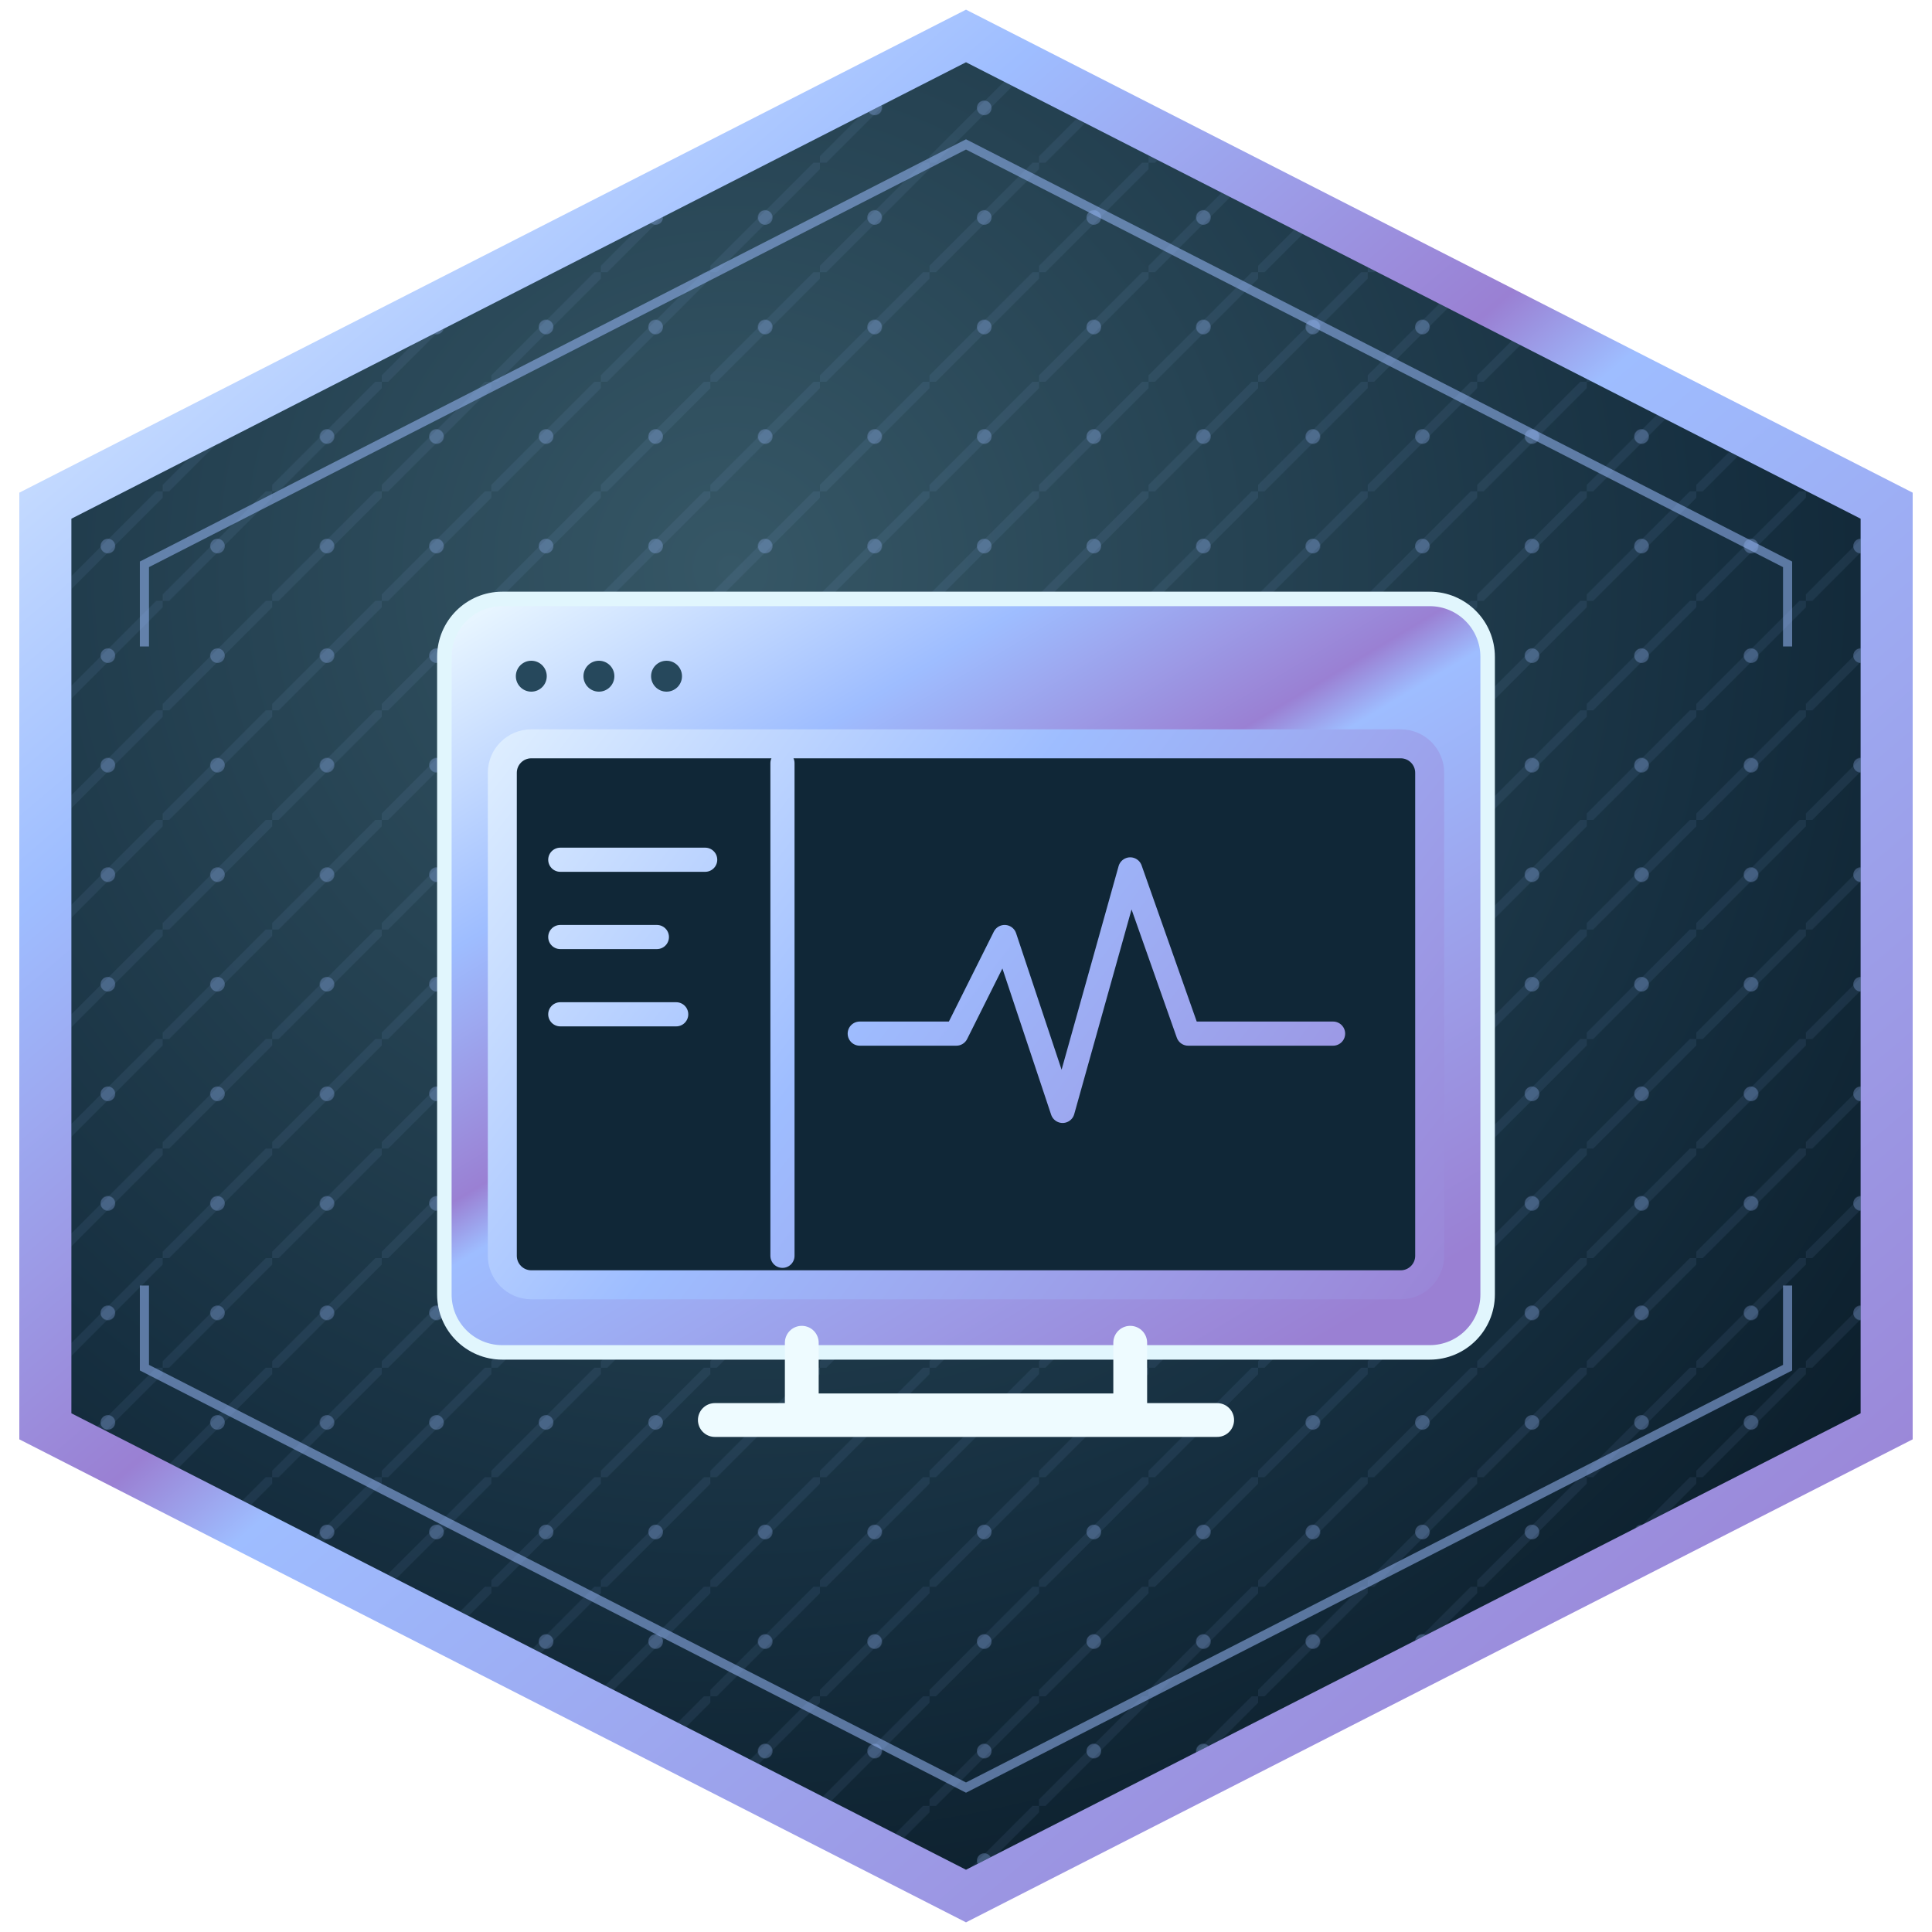
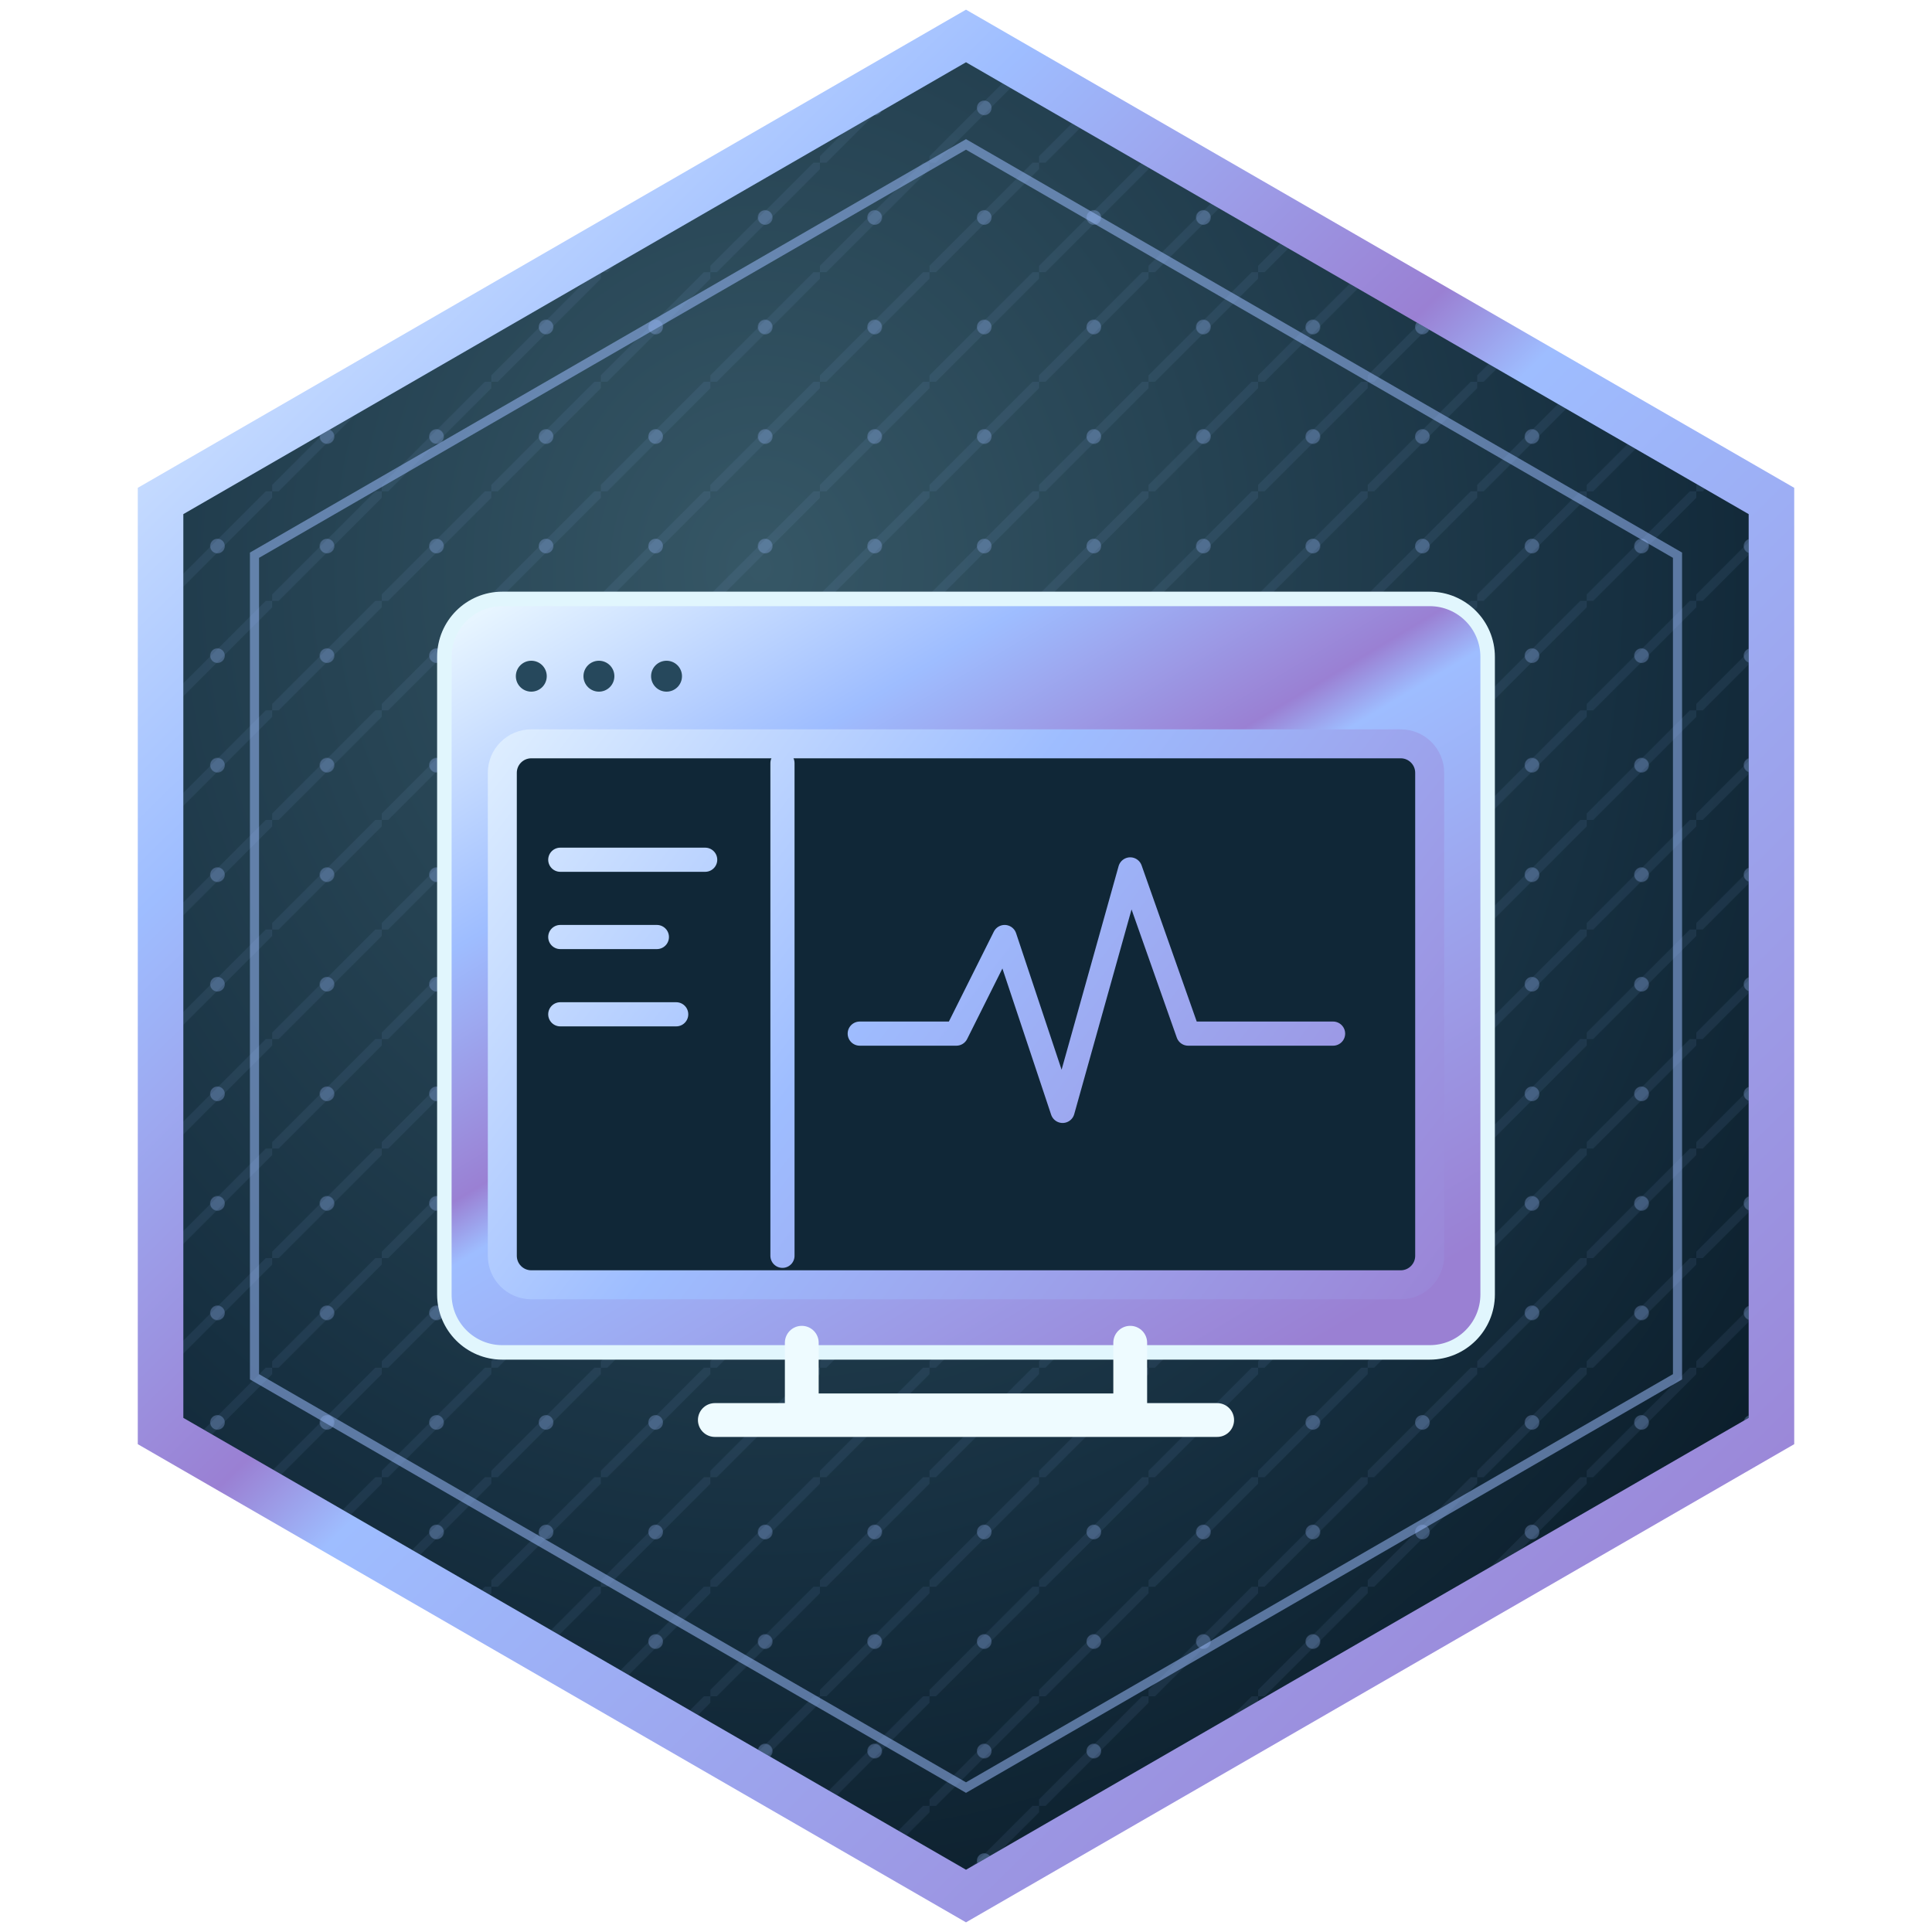
<svg xmlns="http://www.w3.org/2000/svg" width="200" height="200" viewBox="0 0 200 200" role="img" aria-labelledby="title desc">
  <defs>
    <linearGradient id="metal" x2=".82" y2="1">
      <stop stop-color="#effbff" />
      <stop offset=".28" stop-color="#9ebdff" />
      <stop offset=".48" stop-color="#9a80d3" />
      <stop offset=".53" stop-color="#9ebdff" />
      <stop offset="1" stop-color="#9a80d3" />
    </linearGradient>
    <linearGradient id="light" gradientUnits="userSpaceOnUse" x1="48" y1="60" x2="152" y2="140">
      <stop stop-color="#effbff" />
      <stop offset=".45" stop-color="#9ebdff" />
      <stop offset="1" stop-color="#9a80d3" />
    </linearGradient>
    <radialGradient id="field" cx=".37" cy=".28" r=".85">
      <stop stop-color="#365766" />
      <stop offset=".65" stop-color="#162f40" />
      <stop offset="1" stop-color="#091a26" />
    </radialGradient>
    <pattern id="etch" width="12" height="12" patternUnits="userSpaceOnUse">
      <path d="M0 12 12 0" stroke="#9ebdff" stroke-opacity=".08" />
      <circle cx="6" cy="6" r=".8" fill="#9ebdff" opacity=".3" />
    </pattern>
  </defs>
-   <path d="M100 1 198 51v98l-98 50-98-50V51Z" fill="url(#metal)" />
+   <path d="M100 1 185.737 50.5 185.737 149.5 100 199 14.263 149.5 14.263 50.5Z" fill="url(#metal)" />
  <g transform="translate(100 100) scale(.945) translate(-100 -100)">
-     <path d="M100 1 198 51v98l-98 50-98-50V51Z" fill="url(#field)" />
-     <path d="M100 1 198 51v98l-98 50-98-50V51Z" fill="url(#etch)" />
-     <path d="M10 65v-9l90-46 90 46v9M10 135v9l90 46 90-46v-9" fill="none" stroke="#9ebdff" opacity=".52" />
+     <path d="M100 1 185.737 50.5 185.737 149.5 100 199 14.263 149.5 14.263 50.5Z" fill="url(#field)" />
+     <path d="M100 1 185.737 50.5 185.737 149.5 100 199 14.263 149.5 14.263 50.5Z" fill="url(#etch)" />
+     <path d="M100 10 177.942 55 177.942 145 100 190 22.058 145 22.058 55Z" fill="none" stroke="#9ebdff" opacity=".52" />
  </g>
  <g fill="none" stroke-linejoin="round" stroke-linecap="round">
    <rect x="46" y="62" width="108" height="78" rx="6" fill="url(#metal)" stroke="#e1f6fd" stroke-width="1.5" />
    <rect x="52" y="77" width="96" height="56" rx="3" fill="#102737" stroke="url(#light)" stroke-width="3" />
    <path d="M83 139v7h34v-7m-43 8h52" stroke="#eefbff" stroke-width="3.5" />
    <path d="M81 79v51M58 89h15m-15 8h10m-10 8h12M89 107h10l5-10 6 18 7-25 6 17h15" stroke="url(#light)" stroke-width="2.5" />
    <circle cx="55" cy="70" r="1.6" fill="#26485c" />
    <circle cx="62" cy="70" r="1.6" fill="#26485c" />
    <circle cx="69" cy="70" r="1.6" fill="#26485c" />
  </g>
</svg>
